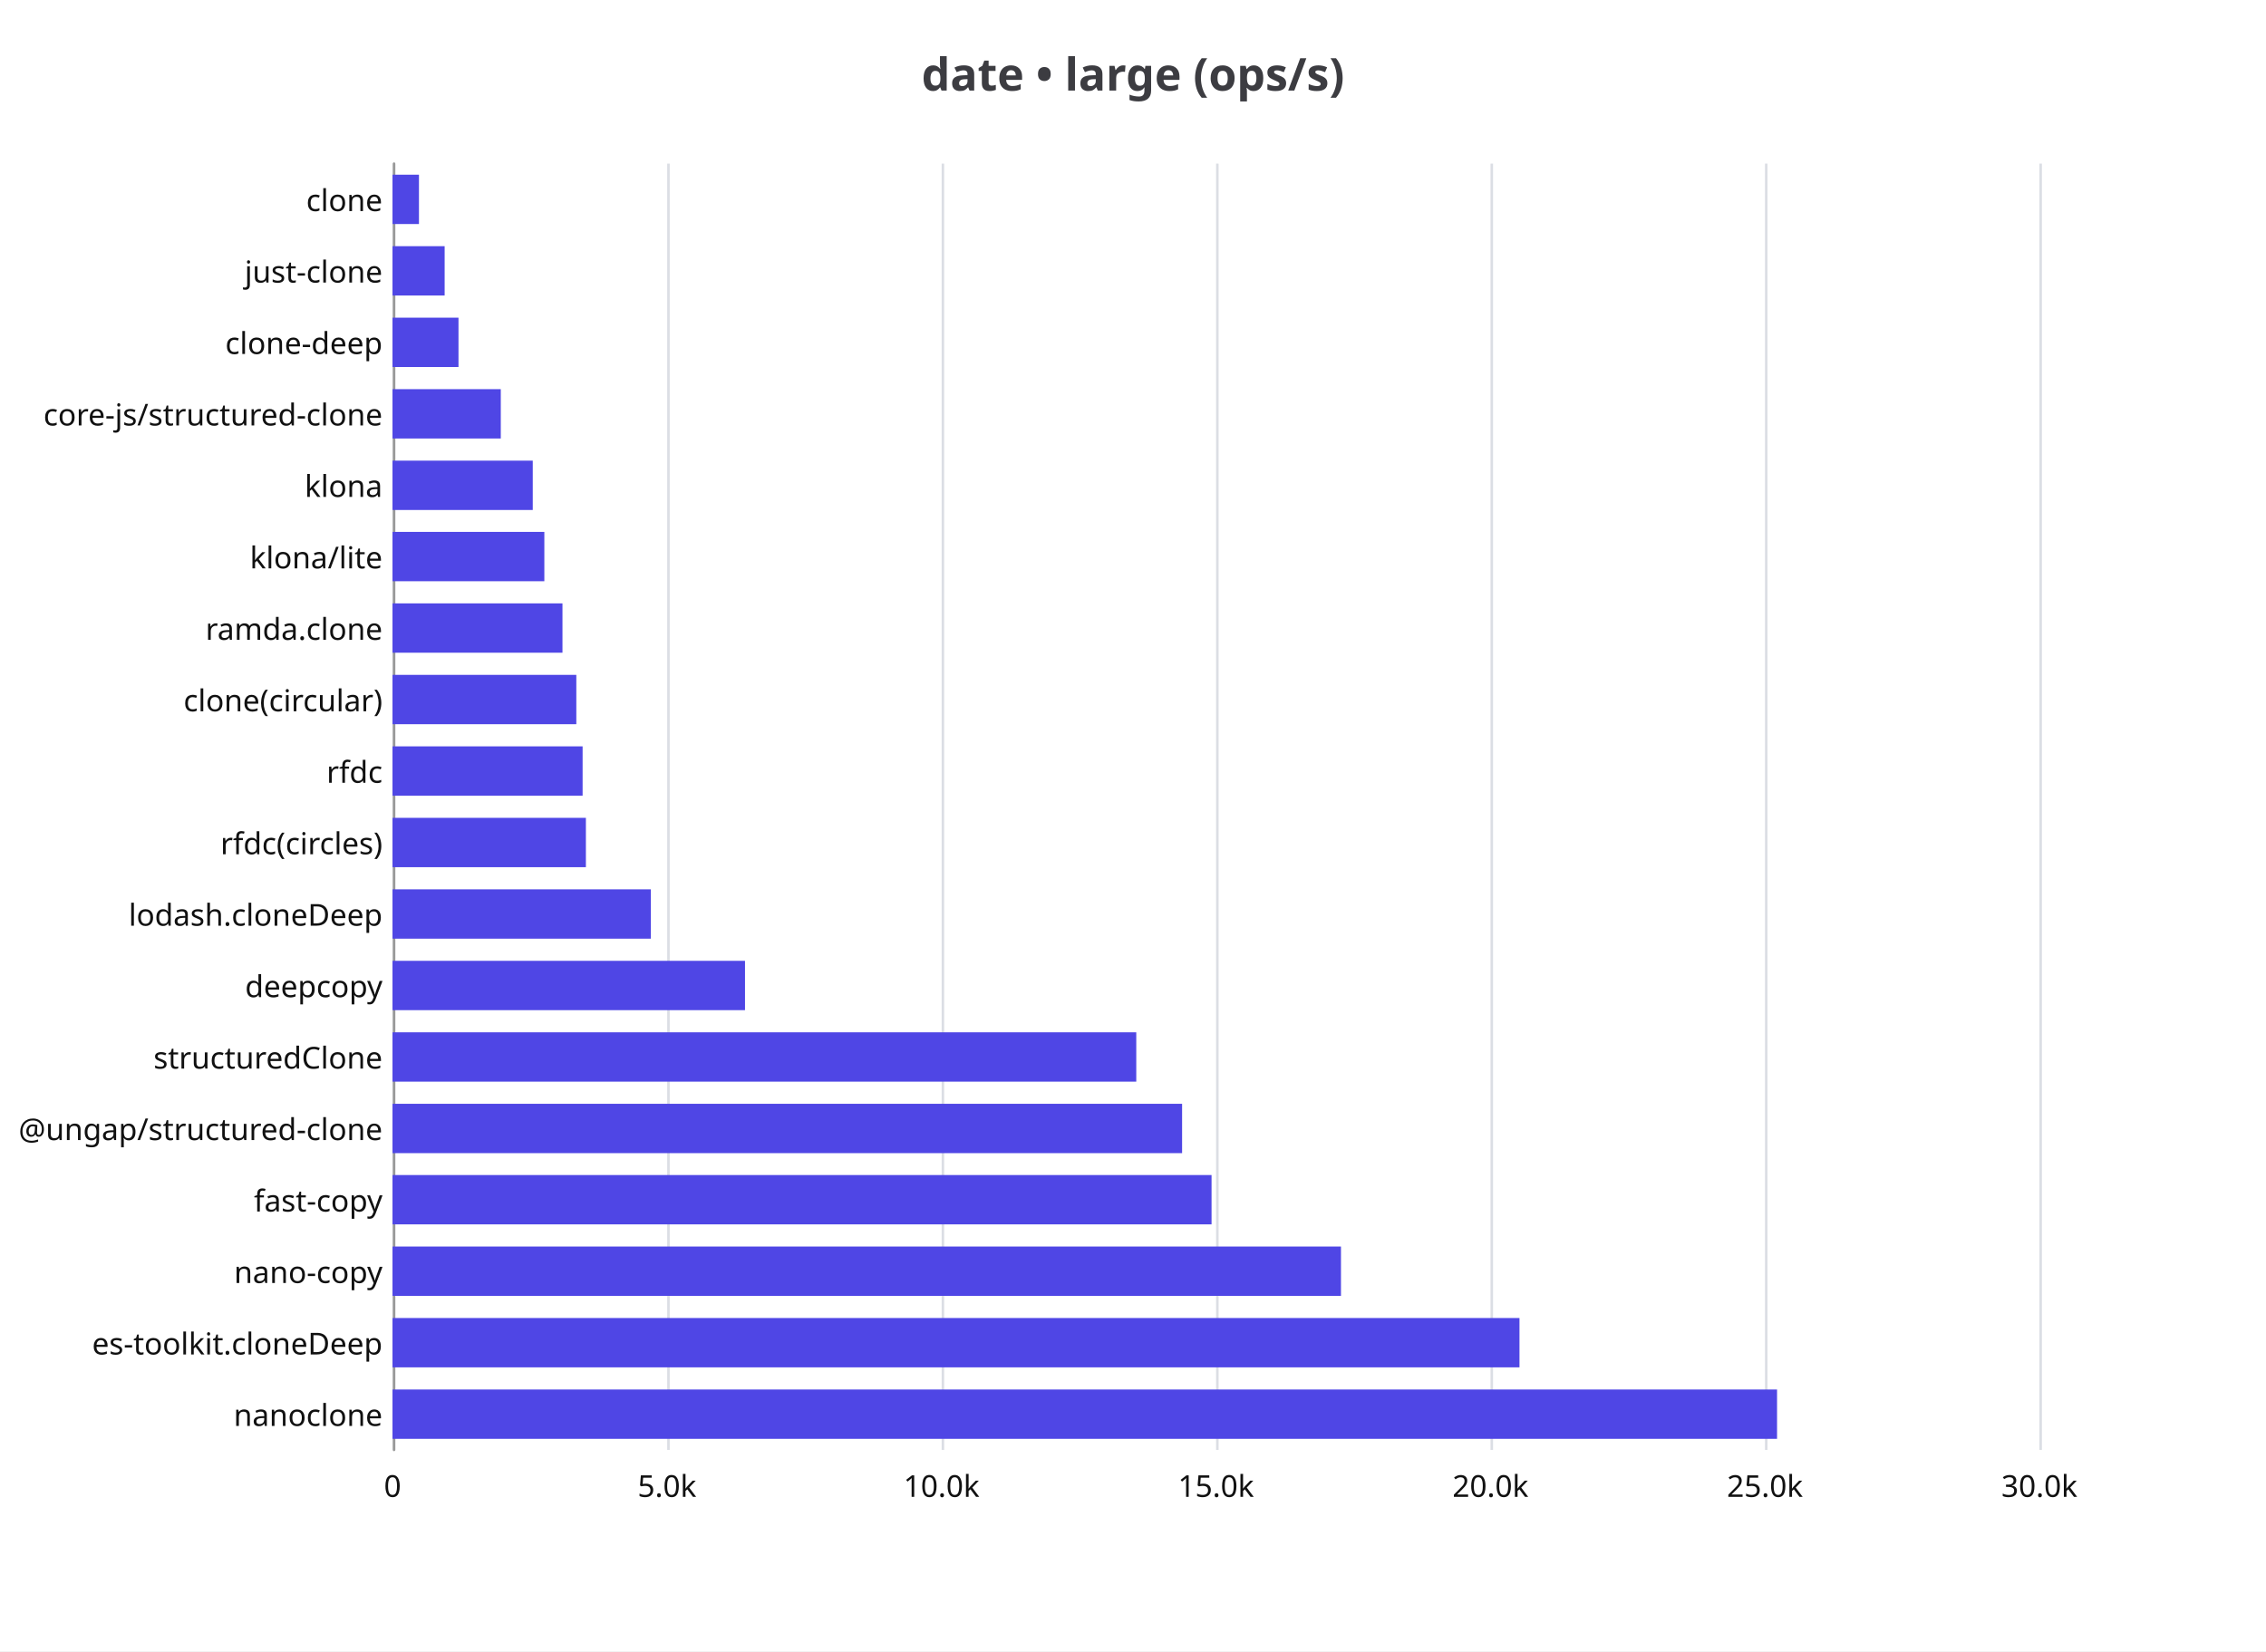
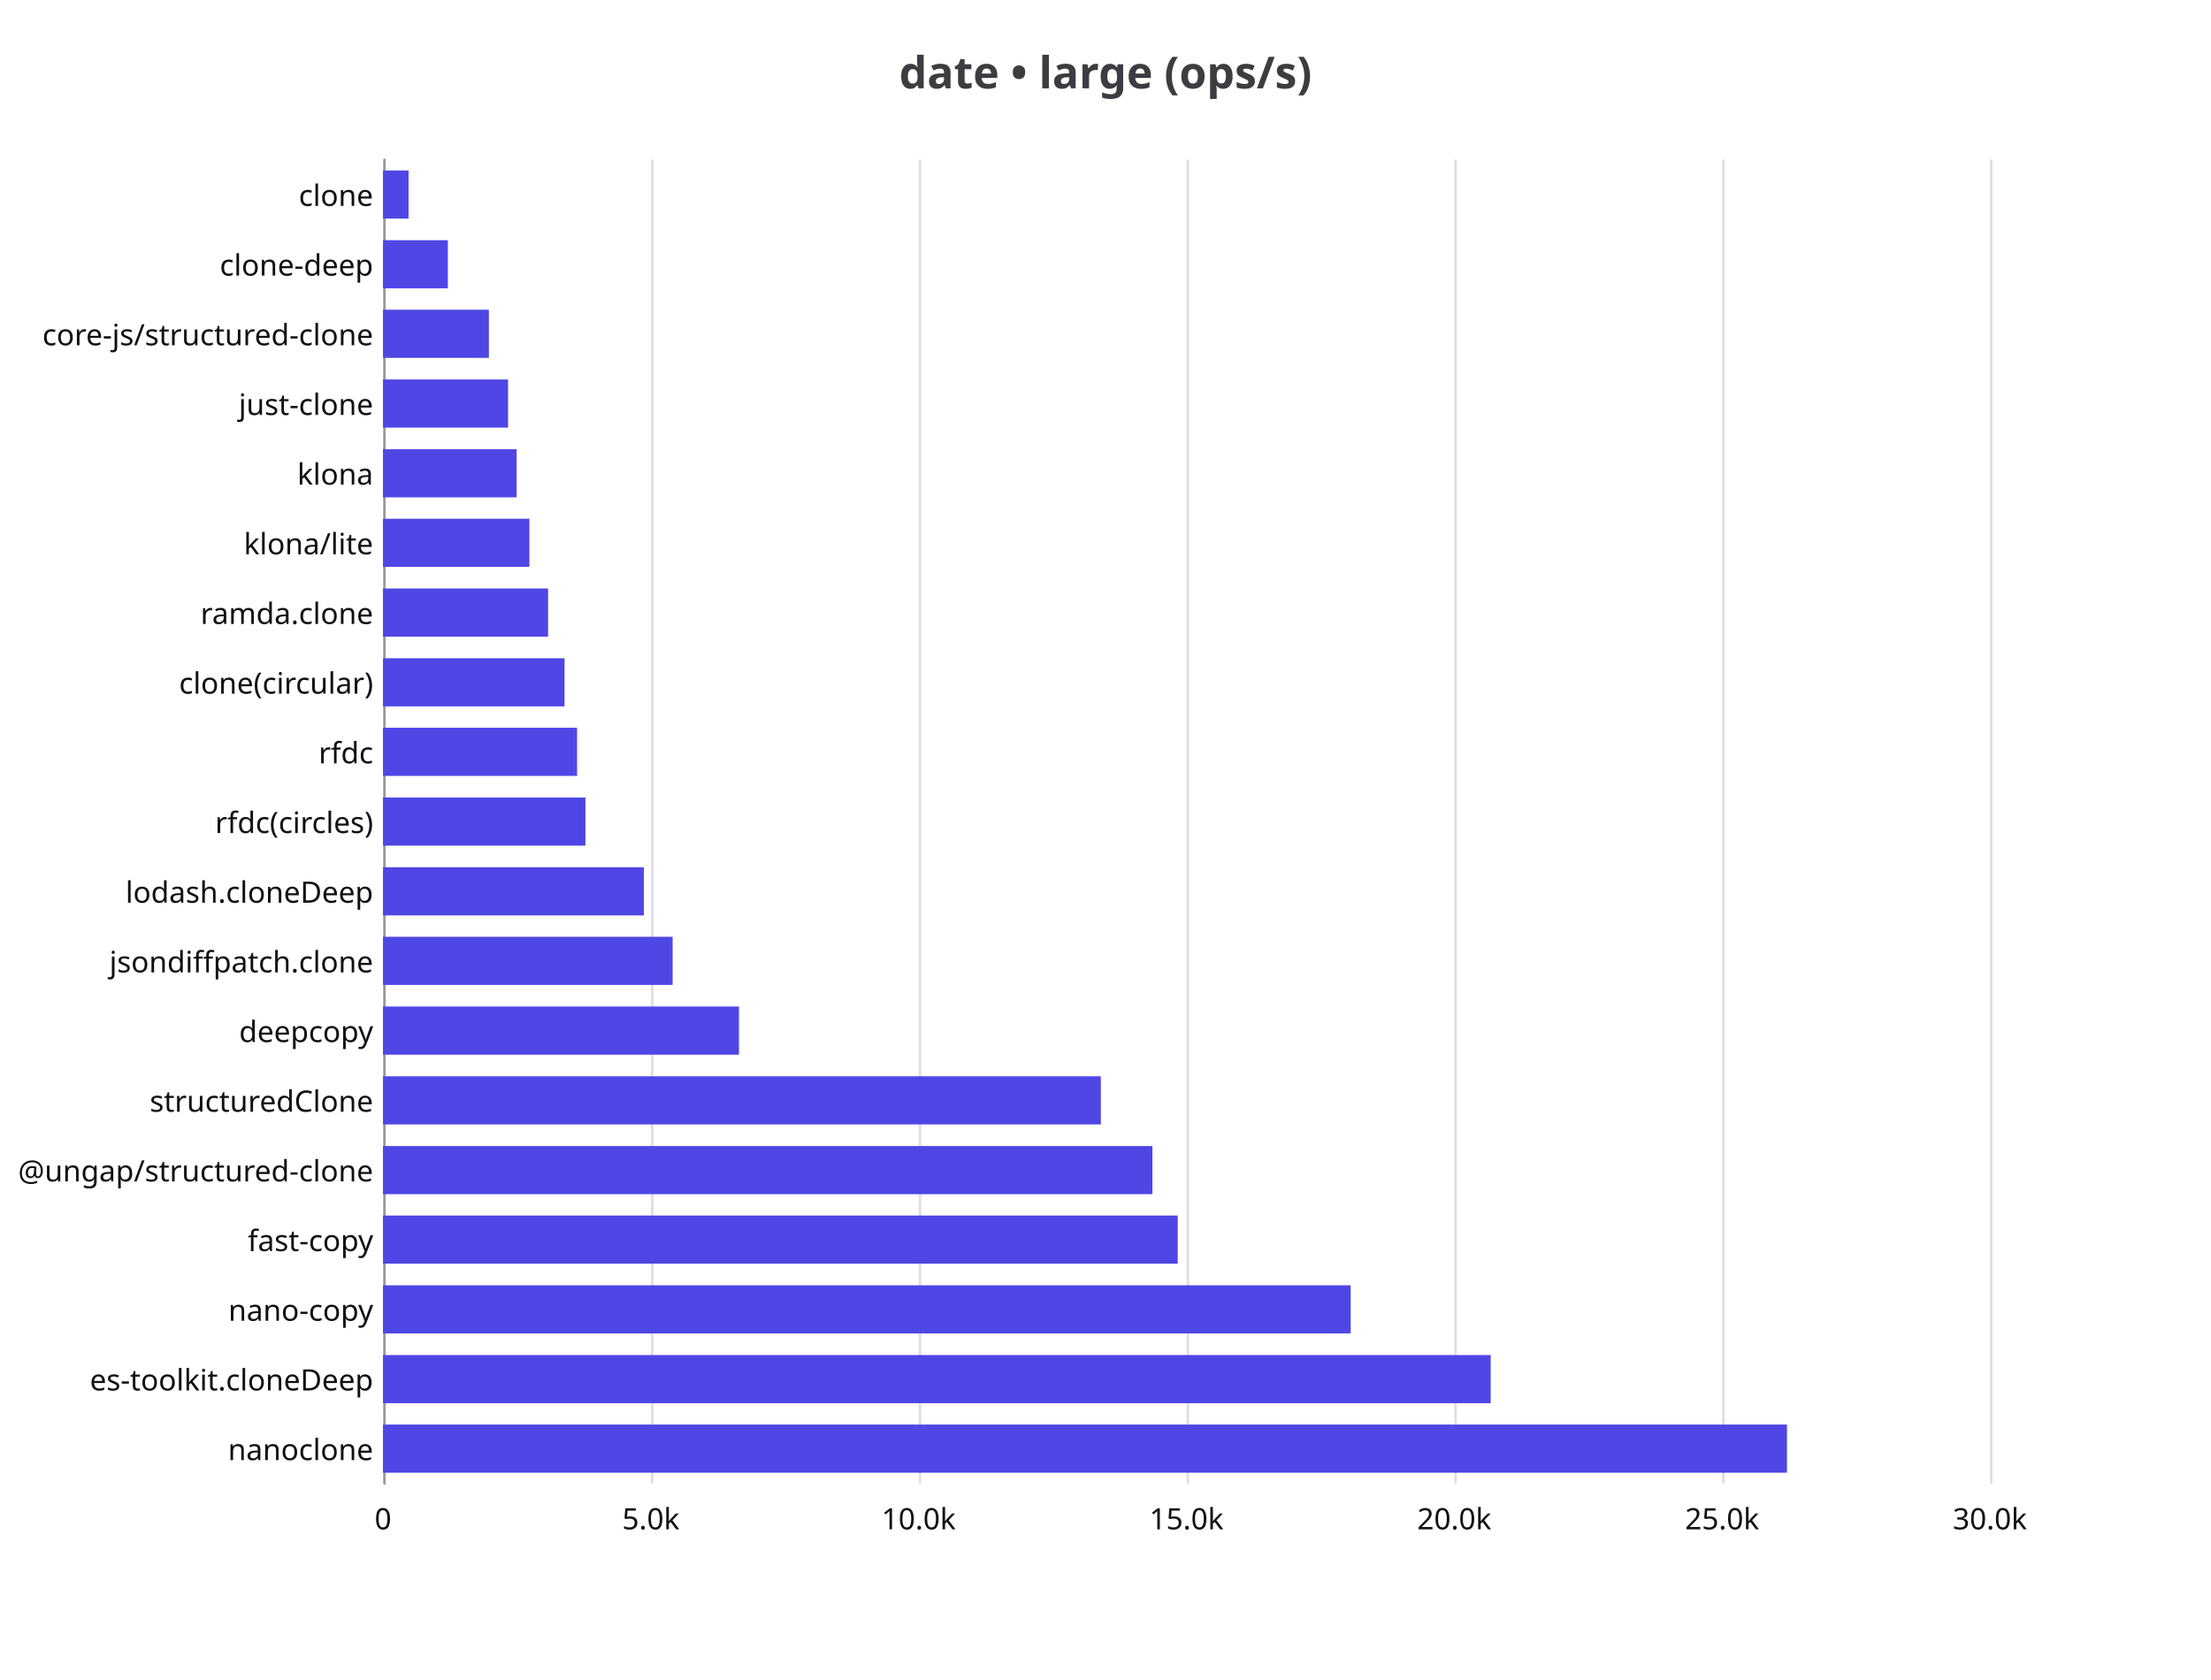
- <svg xmlns="http://www.w3.org/2000/svg" width="900" height="656" version="1.1" baseProfile="full" viewBox="0 0 900 656">
-   <rect width="900" height="656" x="0" y="0" fill="#ffffff" />
-   <path d="M156.5 65L156.5 576" fill="none" pointer-events="visible" stroke="#dbdee4" class="zr7-cls-14" />
-   <path d="M265.5 65L265.5 576" fill="none" pointer-events="visible" stroke="#dbdee4" class="zr7-cls-14" />
-   <path d="M374.5 65L374.5 576" fill="none" pointer-events="visible" stroke="#dbdee4" class="zr7-cls-14" />
-   <path d="M483.5 65L483.5 576" fill="none" pointer-events="visible" stroke="#dbdee4" class="zr7-cls-14" />
-   <path d="M592.5 65L592.5 576" fill="none" pointer-events="visible" stroke="#dbdee4" class="zr7-cls-14" />
-   <path d="M701.5 65L701.5 576" fill="none" pointer-events="visible" stroke="#dbdee4" class="zr7-cls-14" />
-   <path d="M810.5 65L810.5 576" fill="none" pointer-events="visible" stroke="#dbdee4" class="zr7-cls-14" />
-   <path d="M156.5 576L156.5 65" fill="none" pointer-events="visible" stroke="#999" stroke-linecap="round" class="zr7-cls-14" />
-   <text dominant-baseline="central" text-anchor="end" style="font-size:12px;font-family:Microsoft YaHei;" xml:space="preserve" transform="translate(151.92 561.8056)" fill="#111">    nanoclone</text>
-   <text dominant-baseline="central" text-anchor="end" style="font-size:12px;font-family:Microsoft YaHei;" xml:space="preserve" transform="translate(151.92 533.4167)" fill="#111">    es-toolkit.cloneDeep</text>
-   <text dominant-baseline="central" text-anchor="end" style="font-size:12px;font-family:Microsoft YaHei;" xml:space="preserve" transform="translate(151.92 505.0278)" fill="#111">    nano-copy</text>
-   <text dominant-baseline="central" text-anchor="end" style="font-size:12px;font-family:Microsoft YaHei;" xml:space="preserve" transform="translate(151.92 476.6389)" fill="#111">    fast-copy</text>
-   <text dominant-baseline="central" text-anchor="end" style="font-size:12px;font-family:Microsoft YaHei;" xml:space="preserve" transform="translate(151.92 448.25)" fill="#111">    @ungap/structured-clone</text>
-   <text dominant-baseline="central" text-anchor="end" style="font-size:12px;font-family:Microsoft YaHei;" xml:space="preserve" transform="translate(151.92 419.8611)" fill="#111">    structuredClone</text>
-   <text dominant-baseline="central" text-anchor="end" style="font-size:12px;font-family:Microsoft YaHei;" xml:space="preserve" transform="translate(151.92 391.4722)" fill="#111">    deepcopy</text>
-   <text dominant-baseline="central" text-anchor="end" style="font-size:12px;font-family:Microsoft YaHei;" xml:space="preserve" transform="translate(151.92 363.0833)" fill="#111">    lodash.cloneDeep</text>
-   <text dominant-baseline="central" text-anchor="end" style="font-size:12px;font-family:Microsoft YaHei;" xml:space="preserve" transform="translate(151.92 334.6944)" fill="#111">    rfdc(circles)</text>
-   <text dominant-baseline="central" text-anchor="end" style="font-size:12px;font-family:Microsoft YaHei;" xml:space="preserve" transform="translate(151.92 306.3056)" fill="#111">    rfdc</text>
-   <text dominant-baseline="central" text-anchor="end" style="font-size:12px;font-family:Microsoft YaHei;" xml:space="preserve" transform="translate(151.92 277.9167)" fill="#111">    clone(circular)</text>
-   <text dominant-baseline="central" text-anchor="end" style="font-size:12px;font-family:Microsoft YaHei;" xml:space="preserve" transform="translate(151.92 249.5278)" fill="#111">    ramda.clone</text>
-   <text dominant-baseline="central" text-anchor="end" style="font-size:12px;font-family:Microsoft YaHei;" xml:space="preserve" transform="translate(151.92 221.1389)" fill="#111">    klona/lite</text>
-   <text dominant-baseline="central" text-anchor="end" style="font-size:12px;font-family:Microsoft YaHei;" xml:space="preserve" transform="translate(151.92 192.75)" fill="#111">    klona</text>
-   <text dominant-baseline="central" text-anchor="end" style="font-size:12px;font-family:Microsoft YaHei;" xml:space="preserve" transform="translate(151.92 164.3611)" fill="#111">    core-js/structured-clone</text>
-   <text dominant-baseline="central" text-anchor="end" style="font-size:12px;font-family:Microsoft YaHei;" xml:space="preserve" transform="translate(151.92 135.9722)" fill="#111">    clone-deep</text>
-   <text dominant-baseline="central" text-anchor="end" style="font-size:12px;font-family:Microsoft YaHei;" xml:space="preserve" transform="translate(151.92 107.5833)" fill="#111">    just-clone</text>
-   <text dominant-baseline="central" text-anchor="end" style="font-size:12px;font-family:Microsoft YaHei;" xml:space="preserve" transform="translate(151.92 79.1944)" fill="#111">    clone</text>
-   <text dominant-baseline="central" text-anchor="middle" style="font-size:12px;font-family:Microsoft YaHei;" y="6" transform="translate(155.92 584)" fill="#111">0</text>
-   <text dominant-baseline="central" text-anchor="middle" style="font-size:12px;font-family:Microsoft YaHei;" y="6" transform="translate(264.9333 584)" fill="#111">5.0k</text>
-   <text dominant-baseline="central" text-anchor="middle" style="font-size:12px;font-family:Microsoft YaHei;" y="6" transform="translate(373.9467 584)" fill="#111">10.0k</text>
-   <text dominant-baseline="central" text-anchor="middle" style="font-size:12px;font-family:Microsoft YaHei;" y="6" transform="translate(482.96 584)" fill="#111">15.0k</text>
-   <text dominant-baseline="central" text-anchor="middle" style="font-size:12px;font-family:Microsoft YaHei;" y="6" transform="translate(591.9733 584)" fill="#111">20.0k</text>
-   <text dominant-baseline="central" text-anchor="middle" style="font-size:12px;font-family:Microsoft YaHei;" y="6" transform="translate(700.9867 584)" fill="#111">25.0k</text>
-   <text dominant-baseline="central" text-anchor="middle" style="font-size:12px;font-family:Microsoft YaHei;" y="6" transform="translate(810 584)" fill="#111">30.0k</text>
-   <path d="M155.9 552l549.9 0l0 19.6l-549.9 0Z" fill="#4F46E5" ecmeta_series_index="0" ecmeta_data_index="0" ecmeta_ssr_type="chart" class="zr7-cls-15" />
-   <path d="M155.9 523.6l447.6 0l0 19.6l-447.6 0Z" fill="#4F46E5" ecmeta_series_index="0" ecmeta_data_index="1" ecmeta_ssr_type="chart" class="zr7-cls-15" />
-   <path d="M155.9 495.2l376.7 0l0 19.6l-376.7 0Z" fill="#4F46E5" ecmeta_series_index="0" ecmeta_data_index="2" ecmeta_ssr_type="chart" class="zr7-cls-15" />
-   <path d="M155.9 466.8l325.3 0l0 19.6l-325.3 0Z" fill="#4F46E5" ecmeta_series_index="0" ecmeta_data_index="3" ecmeta_ssr_type="chart" class="zr7-cls-15" />
-   <path d="M155.9 438.5l313.6 0l0 19.6l-313.6 0Z" fill="#4F46E5" ecmeta_series_index="0" ecmeta_data_index="4" ecmeta_ssr_type="chart" class="zr7-cls-15" />
-   <path d="M155.9 410.1l295.4 0l0 19.6l-295.4 0Z" fill="#4F46E5" ecmeta_series_index="0" ecmeta_data_index="5" ecmeta_ssr_type="chart" class="zr7-cls-15" />
-   <path d="M155.9 381.7l140 0l0 19.6l-140 0Z" fill="#4F46E5" ecmeta_series_index="0" ecmeta_data_index="6" ecmeta_ssr_type="chart" class="zr7-cls-15" />
-   <path d="M155.9 353.3l102.6 0l0 19.6l-102.6 0Z" fill="#4F46E5" ecmeta_series_index="0" ecmeta_data_index="7" ecmeta_ssr_type="chart" class="zr7-cls-15" />
-   <path d="M155.9 324.9l76.8 0l0 19.6l-76.8 0Z" fill="#4F46E5" ecmeta_series_index="0" ecmeta_data_index="8" ecmeta_ssr_type="chart" class="zr7-cls-15" />
-   <path d="M155.9 296.5l75.5 0l0 19.6l-75.5 0Z" fill="#4F46E5" ecmeta_series_index="0" ecmeta_data_index="9" ecmeta_ssr_type="chart" class="zr7-cls-15" />
-   <path d="M155.9 268.1l73 0l0 19.6l-73 0Z" fill="#4F46E5" ecmeta_series_index="0" ecmeta_data_index="10" ecmeta_ssr_type="chart" class="zr7-cls-15" />
-   <path d="M155.9 239.7l67.5 0l0 19.6l-67.5 0Z" fill="#4F46E5" ecmeta_series_index="0" ecmeta_data_index="11" ecmeta_ssr_type="chart" class="zr7-cls-15" />
-   <path d="M155.9 211.3l60.3 0l0 19.6l-60.3 0Z" fill="#4F46E5" ecmeta_series_index="0" ecmeta_data_index="12" ecmeta_ssr_type="chart" class="zr7-cls-15" />
-   <path d="M155.9 183l55.7 0l0 19.6l-55.7 0Z" fill="#4F46E5" ecmeta_series_index="0" ecmeta_data_index="13" ecmeta_ssr_type="chart" class="zr7-cls-15" />
-   <path d="M155.9 154.6l43 0l0 19.6l-43 0Z" fill="#4F46E5" ecmeta_series_index="0" ecmeta_data_index="14" ecmeta_ssr_type="chart" class="zr7-cls-15" />
-   <path d="M155.9 126.2l26.2 0l0 19.6l-26.2 0Z" fill="#4F46E5" ecmeta_series_index="0" ecmeta_data_index="15" ecmeta_ssr_type="chart" class="zr7-cls-15" />
-   <path d="M155.9 97.8l20.7 0l0 19.6l-20.7 0Z" fill="#4F46E5" ecmeta_series_index="0" ecmeta_data_index="16" ecmeta_ssr_type="chart" class="zr7-cls-15" />
-   <path d="M155.9 69.4l10.5 0l0 19.6l-10.5 0Z" fill="#4F46E5" ecmeta_series_index="0" ecmeta_data_index="17" ecmeta_ssr_type="chart" class="zr7-cls-15" />
+ <svg xmlns="http://www.w3.org/2000/svg" width="900" height="684" version="1.1" baseProfile="full" viewBox="0 0 900 684">
+   <rect width="900" height="684" x="0" y="0" fill="#ffffff" />
+   <path d="M156.5 65L156.5 604" fill="none" pointer-events="visible" stroke="#dbdee4" class="zr7-cls-14" />
+   <path d="M265.5 65L265.5 604" fill="none" pointer-events="visible" stroke="#dbdee4" class="zr7-cls-14" />
+   <path d="M374.5 65L374.5 604" fill="none" pointer-events="visible" stroke="#dbdee4" class="zr7-cls-14" />
+   <path d="M483.5 65L483.5 604" fill="none" pointer-events="visible" stroke="#dbdee4" class="zr7-cls-14" />
+   <path d="M592.5 65L592.5 604" fill="none" pointer-events="visible" stroke="#dbdee4" class="zr7-cls-14" />
+   <path d="M701.5 65L701.5 604" fill="none" pointer-events="visible" stroke="#dbdee4" class="zr7-cls-14" />
+   <path d="M810.5 65L810.5 604" fill="none" pointer-events="visible" stroke="#dbdee4" class="zr7-cls-14" />
+   <path d="M156.5 604L156.5 65" fill="none" pointer-events="visible" stroke="#999" stroke-linecap="round" class="zr7-cls-14" />
+   <text dominant-baseline="central" text-anchor="end" style="font-size:12px;font-family:Microsoft YaHei;" xml:space="preserve" transform="translate(151.92 589.8158)" fill="#111">    nanoclone</text>
+   <text dominant-baseline="central" text-anchor="end" style="font-size:12px;font-family:Microsoft YaHei;" xml:space="preserve" transform="translate(151.92 561.4474)" fill="#111">    es-toolkit.cloneDeep</text>
+   <text dominant-baseline="central" text-anchor="end" style="font-size:12px;font-family:Microsoft YaHei;" xml:space="preserve" transform="translate(151.92 533.0789)" fill="#111">    nano-copy</text>
+   <text dominant-baseline="central" text-anchor="end" style="font-size:12px;font-family:Microsoft YaHei;" xml:space="preserve" transform="translate(151.92 504.7105)" fill="#111">    fast-copy</text>
+   <text dominant-baseline="central" text-anchor="end" style="font-size:12px;font-family:Microsoft YaHei;" xml:space="preserve" transform="translate(151.92 476.3421)" fill="#111">    @ungap/structured-clone</text>
+   <text dominant-baseline="central" text-anchor="end" style="font-size:12px;font-family:Microsoft YaHei;" xml:space="preserve" transform="translate(151.92 447.9737)" fill="#111">    structuredClone</text>
+   <text dominant-baseline="central" text-anchor="end" style="font-size:12px;font-family:Microsoft YaHei;" xml:space="preserve" transform="translate(151.92 419.6053)" fill="#111">    deepcopy</text>
+   <text dominant-baseline="central" text-anchor="end" style="font-size:12px;font-family:Microsoft YaHei;" xml:space="preserve" transform="translate(151.92 391.2368)" fill="#111">    jsondiffpatch.clone</text>
+   <text dominant-baseline="central" text-anchor="end" style="font-size:12px;font-family:Microsoft YaHei;" xml:space="preserve" transform="translate(151.92 362.8684)" fill="#111">    lodash.cloneDeep</text>
+   <text dominant-baseline="central" text-anchor="end" style="font-size:12px;font-family:Microsoft YaHei;" xml:space="preserve" transform="translate(151.92 334.5)" fill="#111">    rfdc(circles)</text>
+   <text dominant-baseline="central" text-anchor="end" style="font-size:12px;font-family:Microsoft YaHei;" xml:space="preserve" transform="translate(151.92 306.1316)" fill="#111">    rfdc</text>
+   <text dominant-baseline="central" text-anchor="end" style="font-size:12px;font-family:Microsoft YaHei;" xml:space="preserve" transform="translate(151.92 277.7632)" fill="#111">    clone(circular)</text>
+   <text dominant-baseline="central" text-anchor="end" style="font-size:12px;font-family:Microsoft YaHei;" xml:space="preserve" transform="translate(151.92 249.3947)" fill="#111">    ramda.clone</text>
+   <text dominant-baseline="central" text-anchor="end" style="font-size:12px;font-family:Microsoft YaHei;" xml:space="preserve" transform="translate(151.92 221.0263)" fill="#111">    klona/lite</text>
+   <text dominant-baseline="central" text-anchor="end" style="font-size:12px;font-family:Microsoft YaHei;" xml:space="preserve" transform="translate(151.92 192.6579)" fill="#111">    klona</text>
+   <text dominant-baseline="central" text-anchor="end" style="font-size:12px;font-family:Microsoft YaHei;" xml:space="preserve" transform="translate(151.92 164.2895)" fill="#111">    just-clone</text>
+   <text dominant-baseline="central" text-anchor="end" style="font-size:12px;font-family:Microsoft YaHei;" xml:space="preserve" transform="translate(151.92 135.9211)" fill="#111">    core-js/structured-clone</text>
+   <text dominant-baseline="central" text-anchor="end" style="font-size:12px;font-family:Microsoft YaHei;" xml:space="preserve" transform="translate(151.92 107.5526)" fill="#111">    clone-deep</text>
+   <text dominant-baseline="central" text-anchor="end" style="font-size:12px;font-family:Microsoft YaHei;" xml:space="preserve" transform="translate(151.92 79.1842)" fill="#111">    clone</text>
+   <text dominant-baseline="central" text-anchor="middle" style="font-size:12px;font-family:Microsoft YaHei;" y="6" transform="translate(155.92 612)" fill="#111">0</text>
+   <text dominant-baseline="central" text-anchor="middle" style="font-size:12px;font-family:Microsoft YaHei;" y="6" transform="translate(264.9333 612)" fill="#111">5.0k</text>
+   <text dominant-baseline="central" text-anchor="middle" style="font-size:12px;font-family:Microsoft YaHei;" y="6" transform="translate(373.9467 612)" fill="#111">10.0k</text>
+   <text dominant-baseline="central" text-anchor="middle" style="font-size:12px;font-family:Microsoft YaHei;" y="6" transform="translate(482.96 612)" fill="#111">15.0k</text>
+   <text dominant-baseline="central" text-anchor="middle" style="font-size:12px;font-family:Microsoft YaHei;" y="6" transform="translate(591.9733 612)" fill="#111">20.0k</text>
+   <text dominant-baseline="central" text-anchor="middle" style="font-size:12px;font-family:Microsoft YaHei;" y="6" transform="translate(700.9867 612)" fill="#111">25.0k</text>
+   <text dominant-baseline="central" text-anchor="middle" style="font-size:12px;font-family:Microsoft YaHei;" y="6" transform="translate(810 612)" fill="#111">30.0k</text>
+   <path d="M155.9 580l571.5 0l0 19.6l-571.5 0Z" fill="#4F46E5" ecmeta_series_index="0" ecmeta_data_index="0" ecmeta_ssr_type="chart" class="zr7-cls-15" />
+   <path d="M155.9 551.7l450.9 0l0 19.6l-450.9 0Z" fill="#4F46E5" ecmeta_series_index="0" ecmeta_data_index="1" ecmeta_ssr_type="chart" class="zr7-cls-15" />
+   <path d="M155.9 523.3l393.9 0l0 19.6l-393.9 0Z" fill="#4F46E5" ecmeta_series_index="0" ecmeta_data_index="2" ecmeta_ssr_type="chart" class="zr7-cls-15" />
+   <path d="M155.9 494.9l323.5 0l0 19.6l-323.5 0Z" fill="#4F46E5" ecmeta_series_index="0" ecmeta_data_index="3" ecmeta_ssr_type="chart" class="zr7-cls-15" />
+   <path d="M155.9 466.6l313.2 0l0 19.6l-313.2 0Z" fill="#4F46E5" ecmeta_series_index="0" ecmeta_data_index="4" ecmeta_ssr_type="chart" class="zr7-cls-15" />
+   <path d="M155.9 438.2l292.2 0l0 19.6l-292.2 0Z" fill="#4F46E5" ecmeta_series_index="0" ecmeta_data_index="5" ecmeta_ssr_type="chart" class="zr7-cls-15" />
+   <path d="M155.9 409.8l144.9 0l0 19.6l-144.9 0Z" fill="#4F46E5" ecmeta_series_index="0" ecmeta_data_index="6" ecmeta_ssr_type="chart" class="zr7-cls-15" />
+   <path d="M155.9 381.4l117.9 0l0 19.6l-117.9 0Z" fill="#4F46E5" ecmeta_series_index="0" ecmeta_data_index="7" ecmeta_ssr_type="chart" class="zr7-cls-15" />
+   <path d="M155.9 353.1l106.2 0l0 19.6l-106.2 0Z" fill="#4F46E5" ecmeta_series_index="0" ecmeta_data_index="8" ecmeta_ssr_type="chart" class="zr7-cls-15" />
+   <path d="M155.9 324.7l82.4 0l0 19.6l-82.4 0Z" fill="#4F46E5" ecmeta_series_index="0" ecmeta_data_index="9" ecmeta_ssr_type="chart" class="zr7-cls-15" />
+   <path d="M155.9 296.3l79 0l0 19.6l-79 0Z" fill="#4F46E5" ecmeta_series_index="0" ecmeta_data_index="10" ecmeta_ssr_type="chart" class="zr7-cls-15" />
+   <path d="M155.9 268l73.9 0l0 19.6l-73.9 0Z" fill="#4F46E5" ecmeta_series_index="0" ecmeta_data_index="11" ecmeta_ssr_type="chart" class="zr7-cls-15" />
+   <path d="M155.9 239.6l67.2 0l0 19.6l-67.2 0Z" fill="#4F46E5" ecmeta_series_index="0" ecmeta_data_index="12" ecmeta_ssr_type="chart" class="zr7-cls-15" />
+   <path d="M155.9 211.2l59.6 0l0 19.6l-59.6 0Z" fill="#4F46E5" ecmeta_series_index="0" ecmeta_data_index="13" ecmeta_ssr_type="chart" class="zr7-cls-15" />
+   <path d="M155.9 182.9l54.4 0l0 19.6l-54.4 0Z" fill="#4F46E5" ecmeta_series_index="0" ecmeta_data_index="14" ecmeta_ssr_type="chart" class="zr7-cls-15" />
+   <path d="M155.9 154.5l50.9 0l0 19.6l-50.9 0Z" fill="#4F46E5" ecmeta_series_index="0" ecmeta_data_index="15" ecmeta_ssr_type="chart" class="zr7-cls-15" />
+   <path d="M155.9 126.1l43.1 0l0 19.6l-43.1 0Z" fill="#4F46E5" ecmeta_series_index="0" ecmeta_data_index="16" ecmeta_ssr_type="chart" class="zr7-cls-15" />
+   <path d="M155.9 97.8l26.4 0l0 19.6l-26.4 0Z" fill="#4F46E5" ecmeta_series_index="0" ecmeta_data_index="17" ecmeta_ssr_type="chart" class="zr7-cls-15" />
+   <path d="M155.9 69.4l10.4 0l0 19.6l-10.4 0Z" fill="#4F46E5" ecmeta_series_index="0" ecmeta_data_index="18" ecmeta_ssr_type="chart" class="zr7-cls-15" />
  <path d="M-86.8 -5l173.6 0l0 28l-173.6 0Z" transform="translate(450 20)" fill="rgb(0,0,0)" fill-opacity="0" stroke="#3c3c41" stroke-width="0" class="zr7-cls-14" />
  <text dominant-baseline="central" text-anchor="middle" style="font-size:18px;font-family:Microsoft YaHei;font-weight:bold;" xml:space="preserve" y="9" transform="translate(450 20)" fill="#3c3c41">date • large (ops/s)</text>
  <style>
.zr7-cls-14:hover {
pointer-events:none;
}
.zr7-cls-15:hover {
cursor:pointer;
fill:rgba(86,77,251,1);
}



</style>
</svg>
